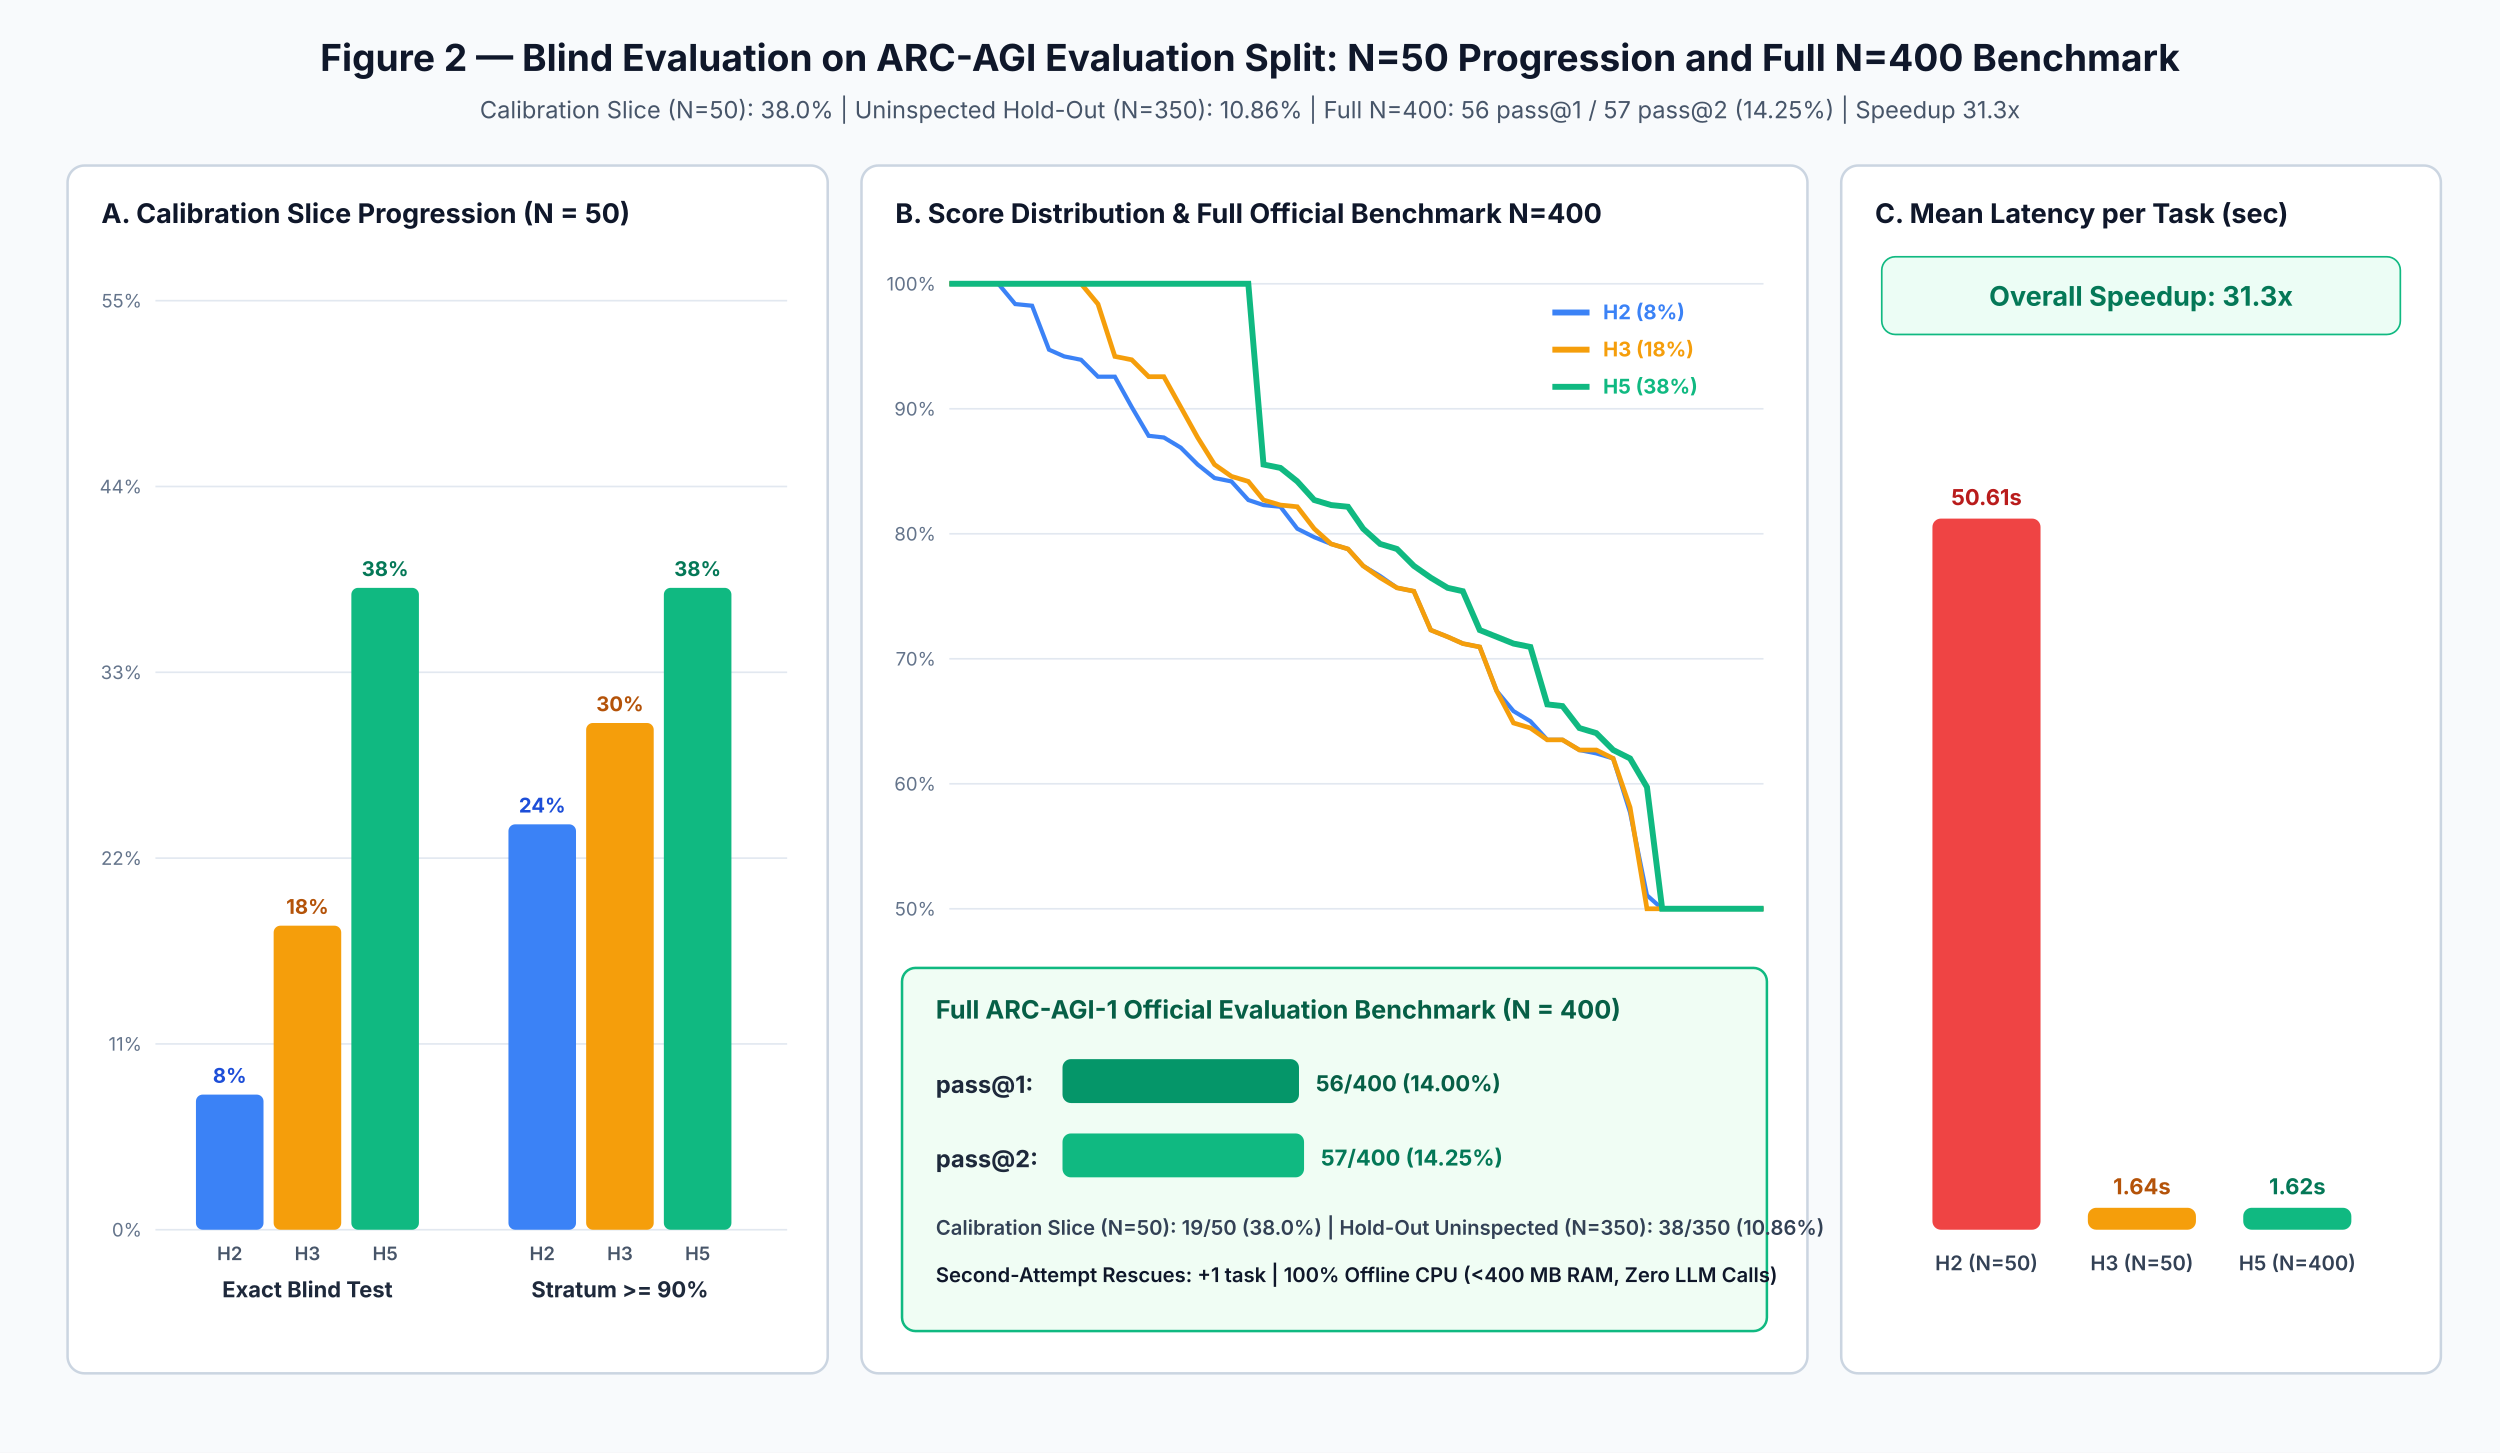
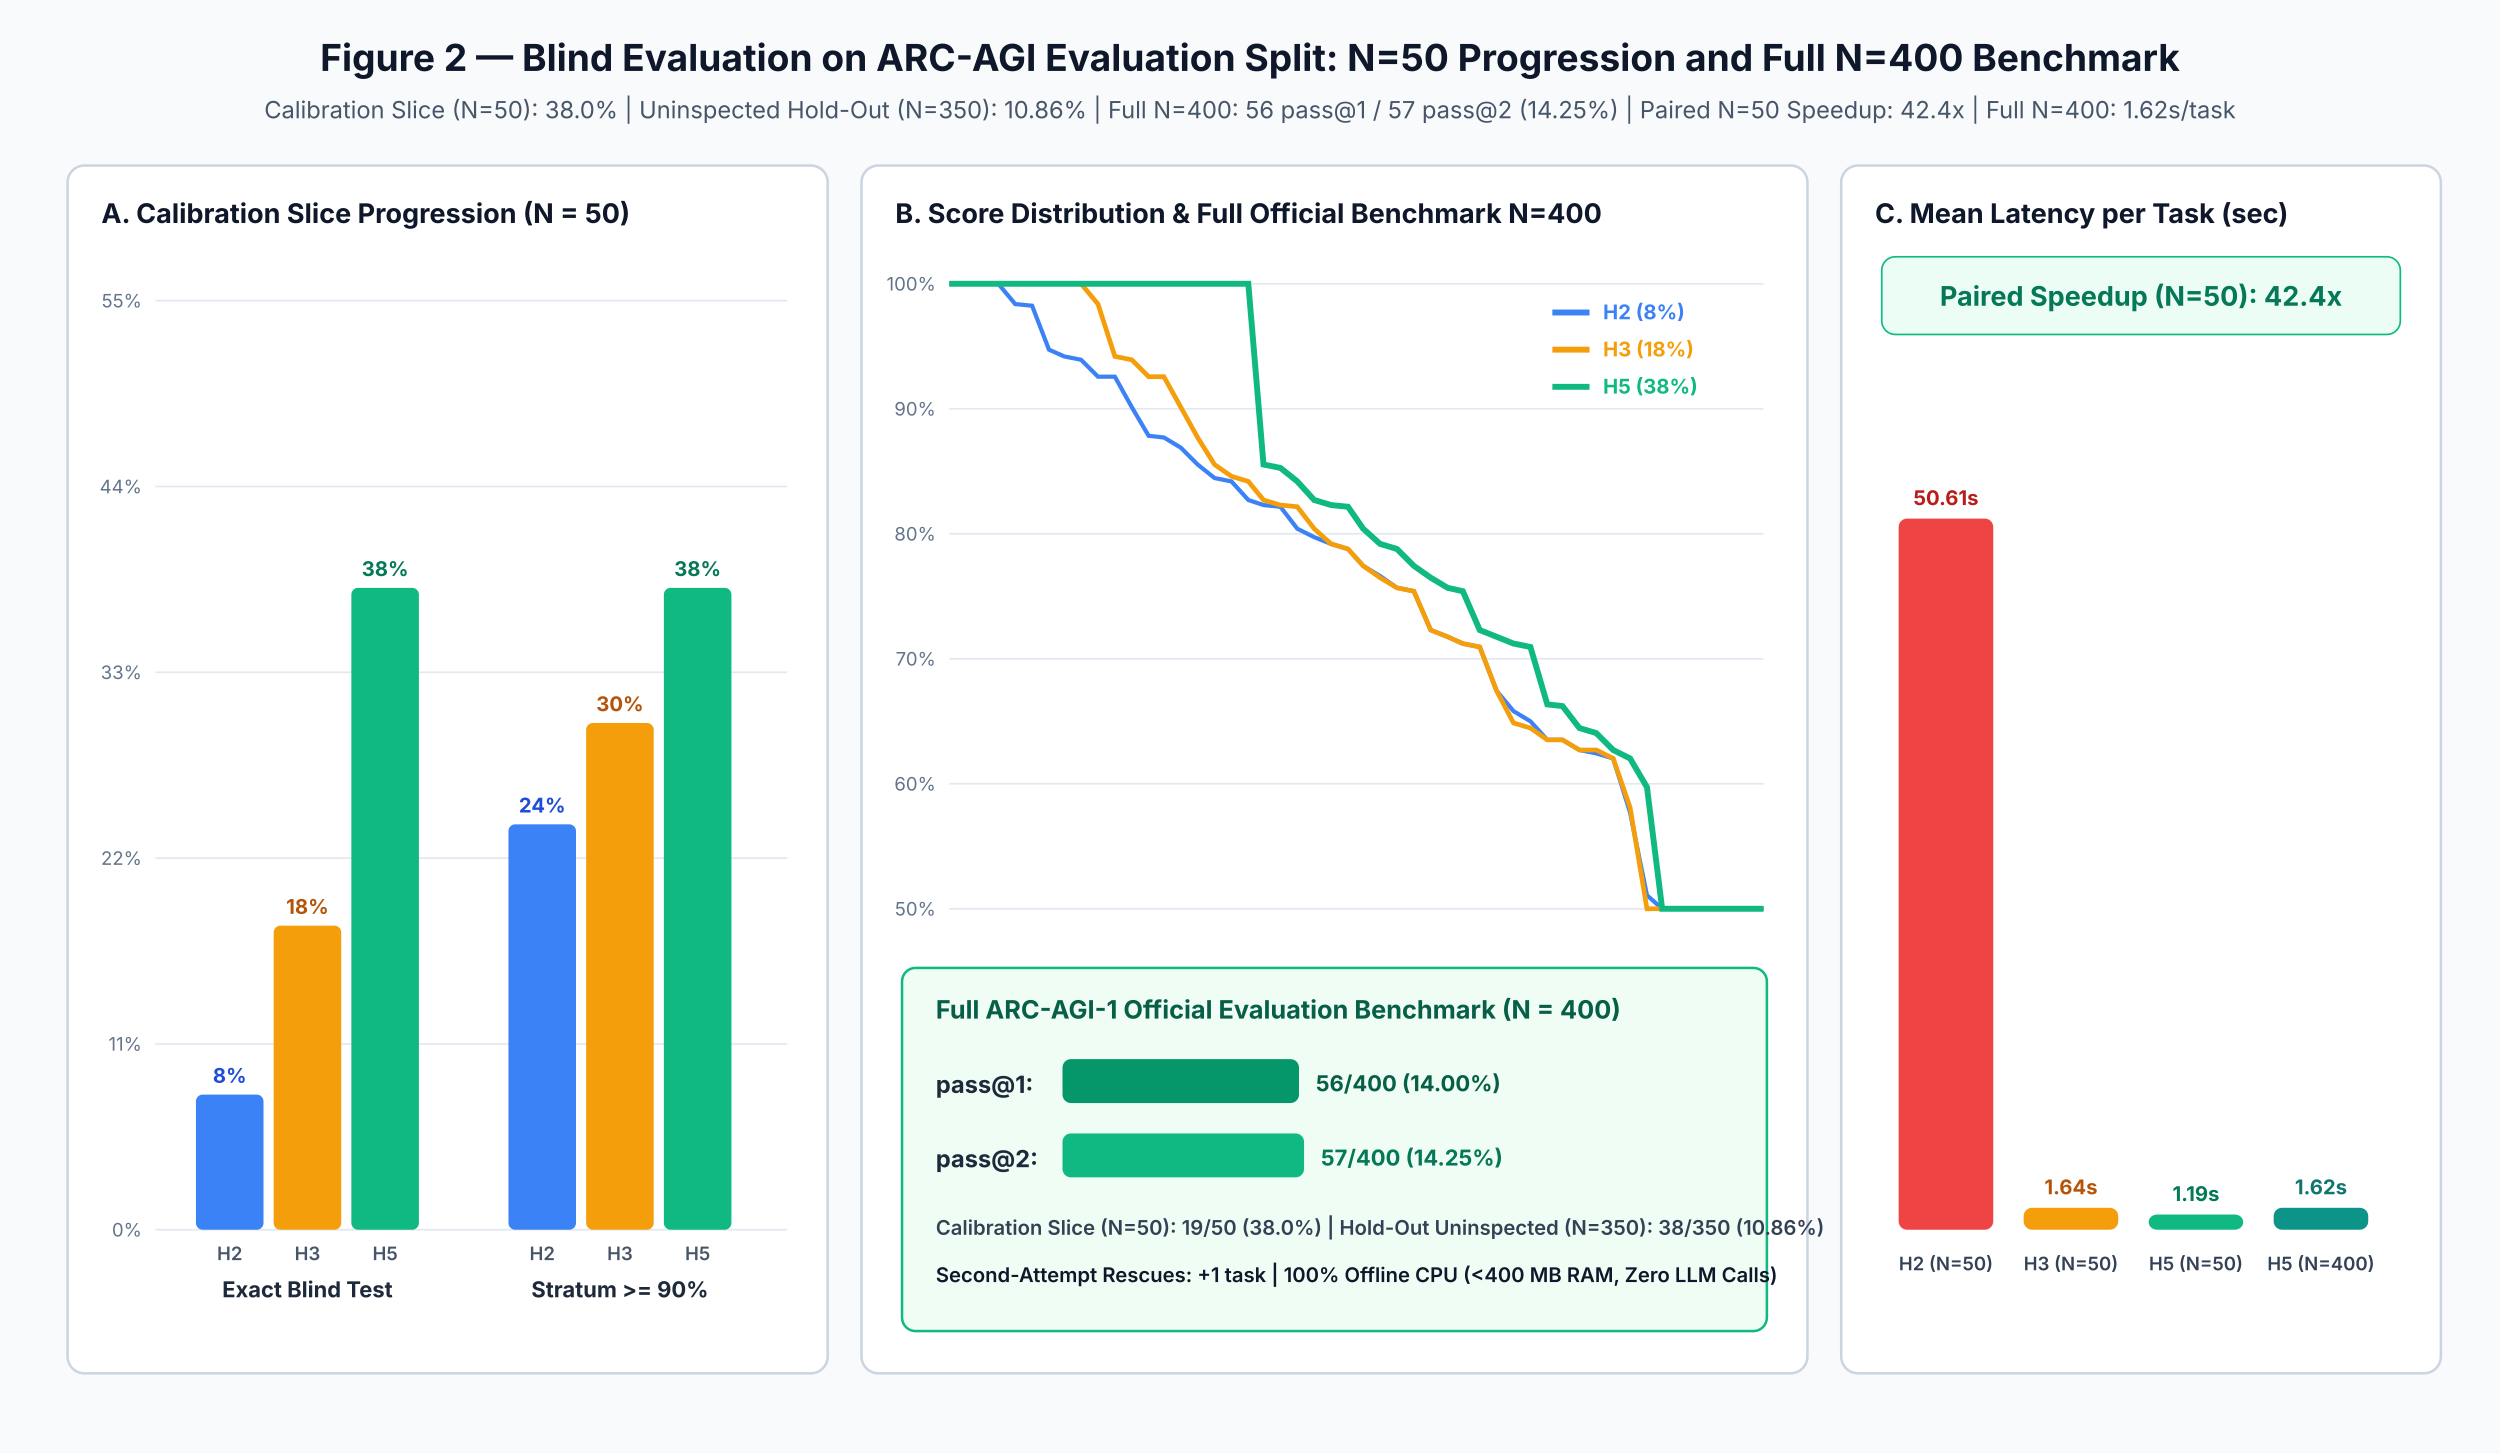
<svg xmlns="http://www.w3.org/2000/svg" viewBox="0 0 1480 860" width="1480" height="860">
  <style>text { font-family: 'Segoe UI', 'Inter', 'Helvetica Neue', Roboto, Arial, sans-serif; text-rendering: geometricPrecision; }rect, line, polyline { shape-rendering: geometricPrecision; }</style>
  <rect width="100%" height="100%" fill="#F8FAFC" />
  <text x="740" y="42" text-anchor="middle" font-size="22" font-weight="700" fill="#0F172A">Figure 2 — Blind Evaluation on ARC-AGI Evaluation Split: N=50 Progression and Full N=400 Benchmark</text>
-   <text x="740" y="70" text-anchor="middle" font-size="14" fill="#475569">Calibration Slice (N=50): 38.0% | Uninspected Hold-Out (N=350): 10.86% | Full N=400: 56 pass@1 / 57 pass@2 (14.25%) | Speedup 31.3x</text>
+   <text x="740" y="70" text-anchor="middle" font-size="14" fill="#475569">Calibration Slice (N=50): 38.0% | Uninspected Hold-Out (N=350): 10.86% | Full N=400: 56 pass@1 / 57 pass@2 (14.25%) | Paired N=50 Speedup: 42.4x | Full N=400: 1.62s/task</text>
  <rect x="40" y="98" width="450" height="715" rx="10" fill="#FFFFFF" stroke="#CBD5E1" stroke-width="1.5" />
  <text x="60" y="132" font-size="16" font-weight="700" fill="#0F172A">A. Calibration Slice Progression (N = 50)</text>
  <line x1="92" y1="178" x2="466" y2="178" stroke="#E2E8F0" stroke-width="1" />
  <text x="84" y="182" text-anchor="end" font-size="11" fill="#64748B">55%</text>
  <line x1="92" y1="288" x2="466" y2="288" stroke="#E2E8F0" stroke-width="1" />
  <text x="84" y="292" text-anchor="end" font-size="11" fill="#64748B">44%</text>
  <line x1="92" y1="398" x2="466" y2="398" stroke="#E2E8F0" stroke-width="1" />
  <text x="84" y="402" text-anchor="end" font-size="11" fill="#64748B">33%</text>
  <line x1="92" y1="508" x2="466" y2="508" stroke="#E2E8F0" stroke-width="1" />
  <text x="84" y="512" text-anchor="end" font-size="11" fill="#64748B">22%</text>
  <line x1="92" y1="618" x2="466" y2="618" stroke="#E2E8F0" stroke-width="1" />
  <text x="84" y="622" text-anchor="end" font-size="11" fill="#64748B">11%</text>
  <line x1="92" y1="728" x2="466" y2="728" stroke="#E2E8F0" stroke-width="1" />
  <text x="84" y="732" text-anchor="end" font-size="11" fill="#64748B">0%</text>
  <rect x="116" y="648" width="40" height="80" rx="4" fill="#3B82F6" />
  <text x="136" y="641" text-anchor="middle" font-size="12" font-weight="700" fill="#1D4ED8">8%</text>
  <text x="136" y="746" text-anchor="middle" font-size="11" font-weight="600" fill="#475569">H2</text>
  <rect x="162" y="548" width="40" height="180" rx="4" fill="#F59E0B" />
  <text x="182" y="541" text-anchor="middle" font-size="12" font-weight="700" fill="#B45309">18%</text>
  <text x="182" y="746" text-anchor="middle" font-size="11" font-weight="600" fill="#475569">H3</text>
  <rect x="208" y="348" width="40" height="380" rx="4" fill="#10B981" />
  <text x="228" y="341" text-anchor="middle" font-size="12" font-weight="700" fill="#047857">38%</text>
  <text x="228" y="746" text-anchor="middle" font-size="11" font-weight="600" fill="#475569">H5</text>
  <text x="182" y="768" text-anchor="middle" font-size="13" font-weight="700" fill="#1E293B">Exact Blind Test</text>
  <rect x="301" y="488" width="40" height="240" rx="4" fill="#3B82F6" />
  <text x="321" y="481" text-anchor="middle" font-size="12" font-weight="700" fill="#1D4ED8">24%</text>
  <text x="321" y="746" text-anchor="middle" font-size="11" font-weight="600" fill="#475569">H2</text>
  <rect x="347" y="428" width="40" height="300" rx="4" fill="#F59E0B" />
  <text x="367" y="421" text-anchor="middle" font-size="12" font-weight="700" fill="#B45309">30%</text>
  <text x="367" y="746" text-anchor="middle" font-size="11" font-weight="600" fill="#475569">H3</text>
  <rect x="393" y="348" width="40" height="380" rx="4" fill="#10B981" />
  <text x="413" y="341" text-anchor="middle" font-size="12" font-weight="700" fill="#047857">38%</text>
  <text x="413" y="746" text-anchor="middle" font-size="11" font-weight="600" fill="#475569">H5</text>
  <text x="367" y="768" text-anchor="middle" font-size="13" font-weight="700" fill="#1E293B">Stratum &gt;= 90%</text>
  <rect x="510" y="98" width="560" height="715" rx="10" fill="#FFFFFF" stroke="#CBD5E1" stroke-width="1.5" />
  <text x="530" y="132" font-size="16" font-weight="700" fill="#0F172A">B. Score Distribution &amp; Full Official Benchmark N=400</text>
  <line x1="562" y1="168" x2="1044" y2="168" stroke="#E2E8F0" stroke-width="1" />
  <text x="554" y="172" text-anchor="end" font-size="11" fill="#64748B">100%</text>
  <line x1="562" y1="242" x2="1044" y2="242" stroke="#E2E8F0" stroke-width="1" />
  <text x="554" y="246" text-anchor="end" font-size="11" fill="#64748B">90%</text>
  <line x1="562" y1="316" x2="1044" y2="316" stroke="#E2E8F0" stroke-width="1" />
  <text x="554" y="320" text-anchor="end" font-size="11" fill="#64748B">80%</text>
  <line x1="562" y1="390" x2="1044" y2="390" stroke="#E2E8F0" stroke-width="1" />
  <text x="554" y="394" text-anchor="end" font-size="11" fill="#64748B">70%</text>
  <line x1="562" y1="464" x2="1044" y2="464" stroke="#E2E8F0" stroke-width="1" />
  <text x="554" y="468" text-anchor="end" font-size="11" fill="#64748B">60%</text>
  <line x1="562" y1="538" x2="1044" y2="538" stroke="#E2E8F0" stroke-width="1" />
  <text x="554" y="542" text-anchor="end" font-size="11" fill="#64748B">50%</text>
  <polyline fill="none" stroke="#3B82F6" stroke-width="2.5" points="562,168 571,168 581,168 591,168 601,180 611,181 621,207 630,211 640,213 650,223 660,223 670,241 680,258 689,259 699,265 709,275 719,283 729,285 739,296 748,299 758,300 768,313 778,318 788,322 798,325 807,335 817,341 827,348 837,350 847,373 857,377 866,381 876,383 886,409 896,421 906,427 916,438 925,438 935,444 945,446 955,449 965,481 975,530 984,538 994,538 1004,538 1014,538 1024,538 1034,538 1044,538" />
  <polyline fill="none" stroke="#F59E0B" stroke-width="2.8" points="562,168 571,168 581,168 591,168 601,168 611,168 621,168 630,168 640,168 650,180 660,211 670,213 680,223 689,223 699,241 709,259 719,275 729,282 739,285 748,296 758,299 768,300 778,313 788,322 798,325 807,335 817,342 827,348 837,350 847,373 857,377 866,381 876,383 886,409 896,428 906,431 916,438 925,438 935,444 945,444 955,449 965,478 975,538 984,538 994,538 1004,538 1014,538 1024,538 1034,538 1044,538" />
  <polyline fill="none" stroke="#10B981" stroke-width="3.5" points="562,168 571,168 581,168 591,168 601,168 611,168 621,168 630,168 640,168 650,168 660,168 670,168 680,168 689,168 699,168 709,168 719,168 729,168 739,168 748,275 758,277 768,285 778,296 788,299 798,300 807,313 817,322 827,325 837,335 847,342 857,348 866,350 876,373 886,377 896,381 906,383 916,417 925,418 935,431 945,434 955,444 965,449 975,466 984,538 994,538 1004,538 1014,538 1024,538 1034,538 1044,538" />
  <line x1="919" y1="185" x2="941" y2="185" stroke="#3B82F6" stroke-width="3.5" />
  <text x="949" y="189" font-size="12" font-weight="700" fill="#3B82F6">H2 (8%)</text>
  <line x1="919" y1="207" x2="941" y2="207" stroke="#F59E0B" stroke-width="3.5" />
  <text x="949" y="211" font-size="12" font-weight="700" fill="#F59E0B">H3 (18%)</text>
  <line x1="919" y1="229" x2="941" y2="229" stroke="#10B981" stroke-width="3.5" />
  <text x="949" y="233" font-size="12" font-weight="700" fill="#10B981">H5 (38%)</text>
  <rect x="534" y="573" width="512" height="215" rx="8" fill="#F0FDF4" stroke="#10B981" stroke-width="1.5" />
  <text x="554" y="603" font-size="15" font-weight="700" fill="#065F46">Full ARC-AGI-1 Official Evaluation Benchmark (N = 400)</text>
  <text x="554" y="647" font-size="14" font-weight="700" fill="#1E293B">pass@1:</text>
  <rect x="629" y="627" width="140" height="26" rx="5" fill="#059669" />
  <text x="779" y="646" font-size="13" font-weight="700" fill="#065F46">56/400 (14.00%)</text>
  <text x="554" y="691" font-size="14" font-weight="700" fill="#1E293B">pass@2:</text>
  <rect x="629" y="671" width="143" height="26" rx="5" fill="#10B981" />
  <text x="782" y="690" font-size="13" font-weight="700" fill="#047857">57/400 (14.25%)</text>
  <text x="554" y="731" font-size="12" font-weight="600" fill="#334155">Calibration Slice (N=50): 19/50 (38.0%) | Hold-Out Uninspected (N=350): 38/350 (10.86%)</text>
  <text x="554" y="759" font-size="12" font-weight="600" fill="#0F172A">Second-Attempt Rescues: +1 task | 100% Offline CPU (&lt;400 MB RAM, Zero LLM Calls)</text>
  <rect x="1090" y="98" width="355" height="715" rx="10" fill="#FFFFFF" stroke="#CBD5E1" stroke-width="1.5" />
  <text x="1110" y="132" font-size="16" font-weight="700" fill="#0F172A">C. Mean Latency per Task (sec)</text>
  <rect x="1114" y="152" width="307" height="46" rx="8" fill="#ECFDF5" stroke="#10B981" />
-   <text x="1267.5" y="181" text-anchor="middle" font-size="16" font-weight="700" fill="#047857">Overall Speedup: 31.3x</text>
-   <rect x="1144" y="307" width="64" height="421" rx="5" fill="#EF4444" />
-   <text x="1176" y="299" text-anchor="middle" font-size="13" font-weight="700" fill="#B91C1C">50.61s</text>
-   <text x="1176" y="752" text-anchor="middle" font-size="12" font-weight="600" fill="#334155">H2 (N=50)</text>
-   <rect x="1236" y="715" width="64" height="13" rx="5" fill="#F59E0B" />
-   <text x="1268" y="707" text-anchor="middle" font-size="13" font-weight="700" fill="#B45309">1.64s</text>
-   <text x="1268" y="752" text-anchor="middle" font-size="12" font-weight="600" fill="#334155">H3 (N=50)</text>
-   <rect x="1328" y="715" width="64" height="13" rx="5" fill="#10B981" />
-   <text x="1360" y="707" text-anchor="middle" font-size="13" font-weight="700" fill="#047857">1.62s</text>
-   <text x="1360" y="752" text-anchor="middle" font-size="12" font-weight="600" fill="#334155">H5 (N=400)</text>
+   <text x="1267.5" y="181" text-anchor="middle" font-size="16" font-weight="700" fill="#047857">Paired Speedup (N=50): 42.4x</text>
+   <rect x="1124" y="307" width="56" height="421" rx="5" fill="#EF4444" />
+   <text x="1152" y="299" text-anchor="middle" font-size="12" font-weight="700" fill="#B91C1C">50.61s</text>
+   <text x="1152" y="752" text-anchor="middle" font-size="11" font-weight="600" fill="#334155">H2 (N=50)</text>
+   <rect x="1198" y="715" width="56" height="13" rx="5" fill="#F59E0B" />
+   <text x="1226" y="707" text-anchor="middle" font-size="12" font-weight="700" fill="#B45309">1.64s</text>
+   <text x="1226" y="752" text-anchor="middle" font-size="11" font-weight="600" fill="#334155">H3 (N=50)</text>
+   <rect x="1272" y="719" width="56" height="9" rx="5" fill="#10B981" />
+   <text x="1300" y="711" text-anchor="middle" font-size="12" font-weight="700" fill="#047857">1.19s</text>
+   <text x="1300" y="752" text-anchor="middle" font-size="11" font-weight="600" fill="#334155">H5 (N=50)</text>
+   <rect x="1346" y="715" width="56" height="13" rx="5" fill="#0D9488" />
+   <text x="1374" y="707" text-anchor="middle" font-size="12" font-weight="700" fill="#0F766E">1.62s</text>
+   <text x="1374" y="752" text-anchor="middle" font-size="11" font-weight="600" fill="#334155">H5 (N=400)</text>
</svg>
